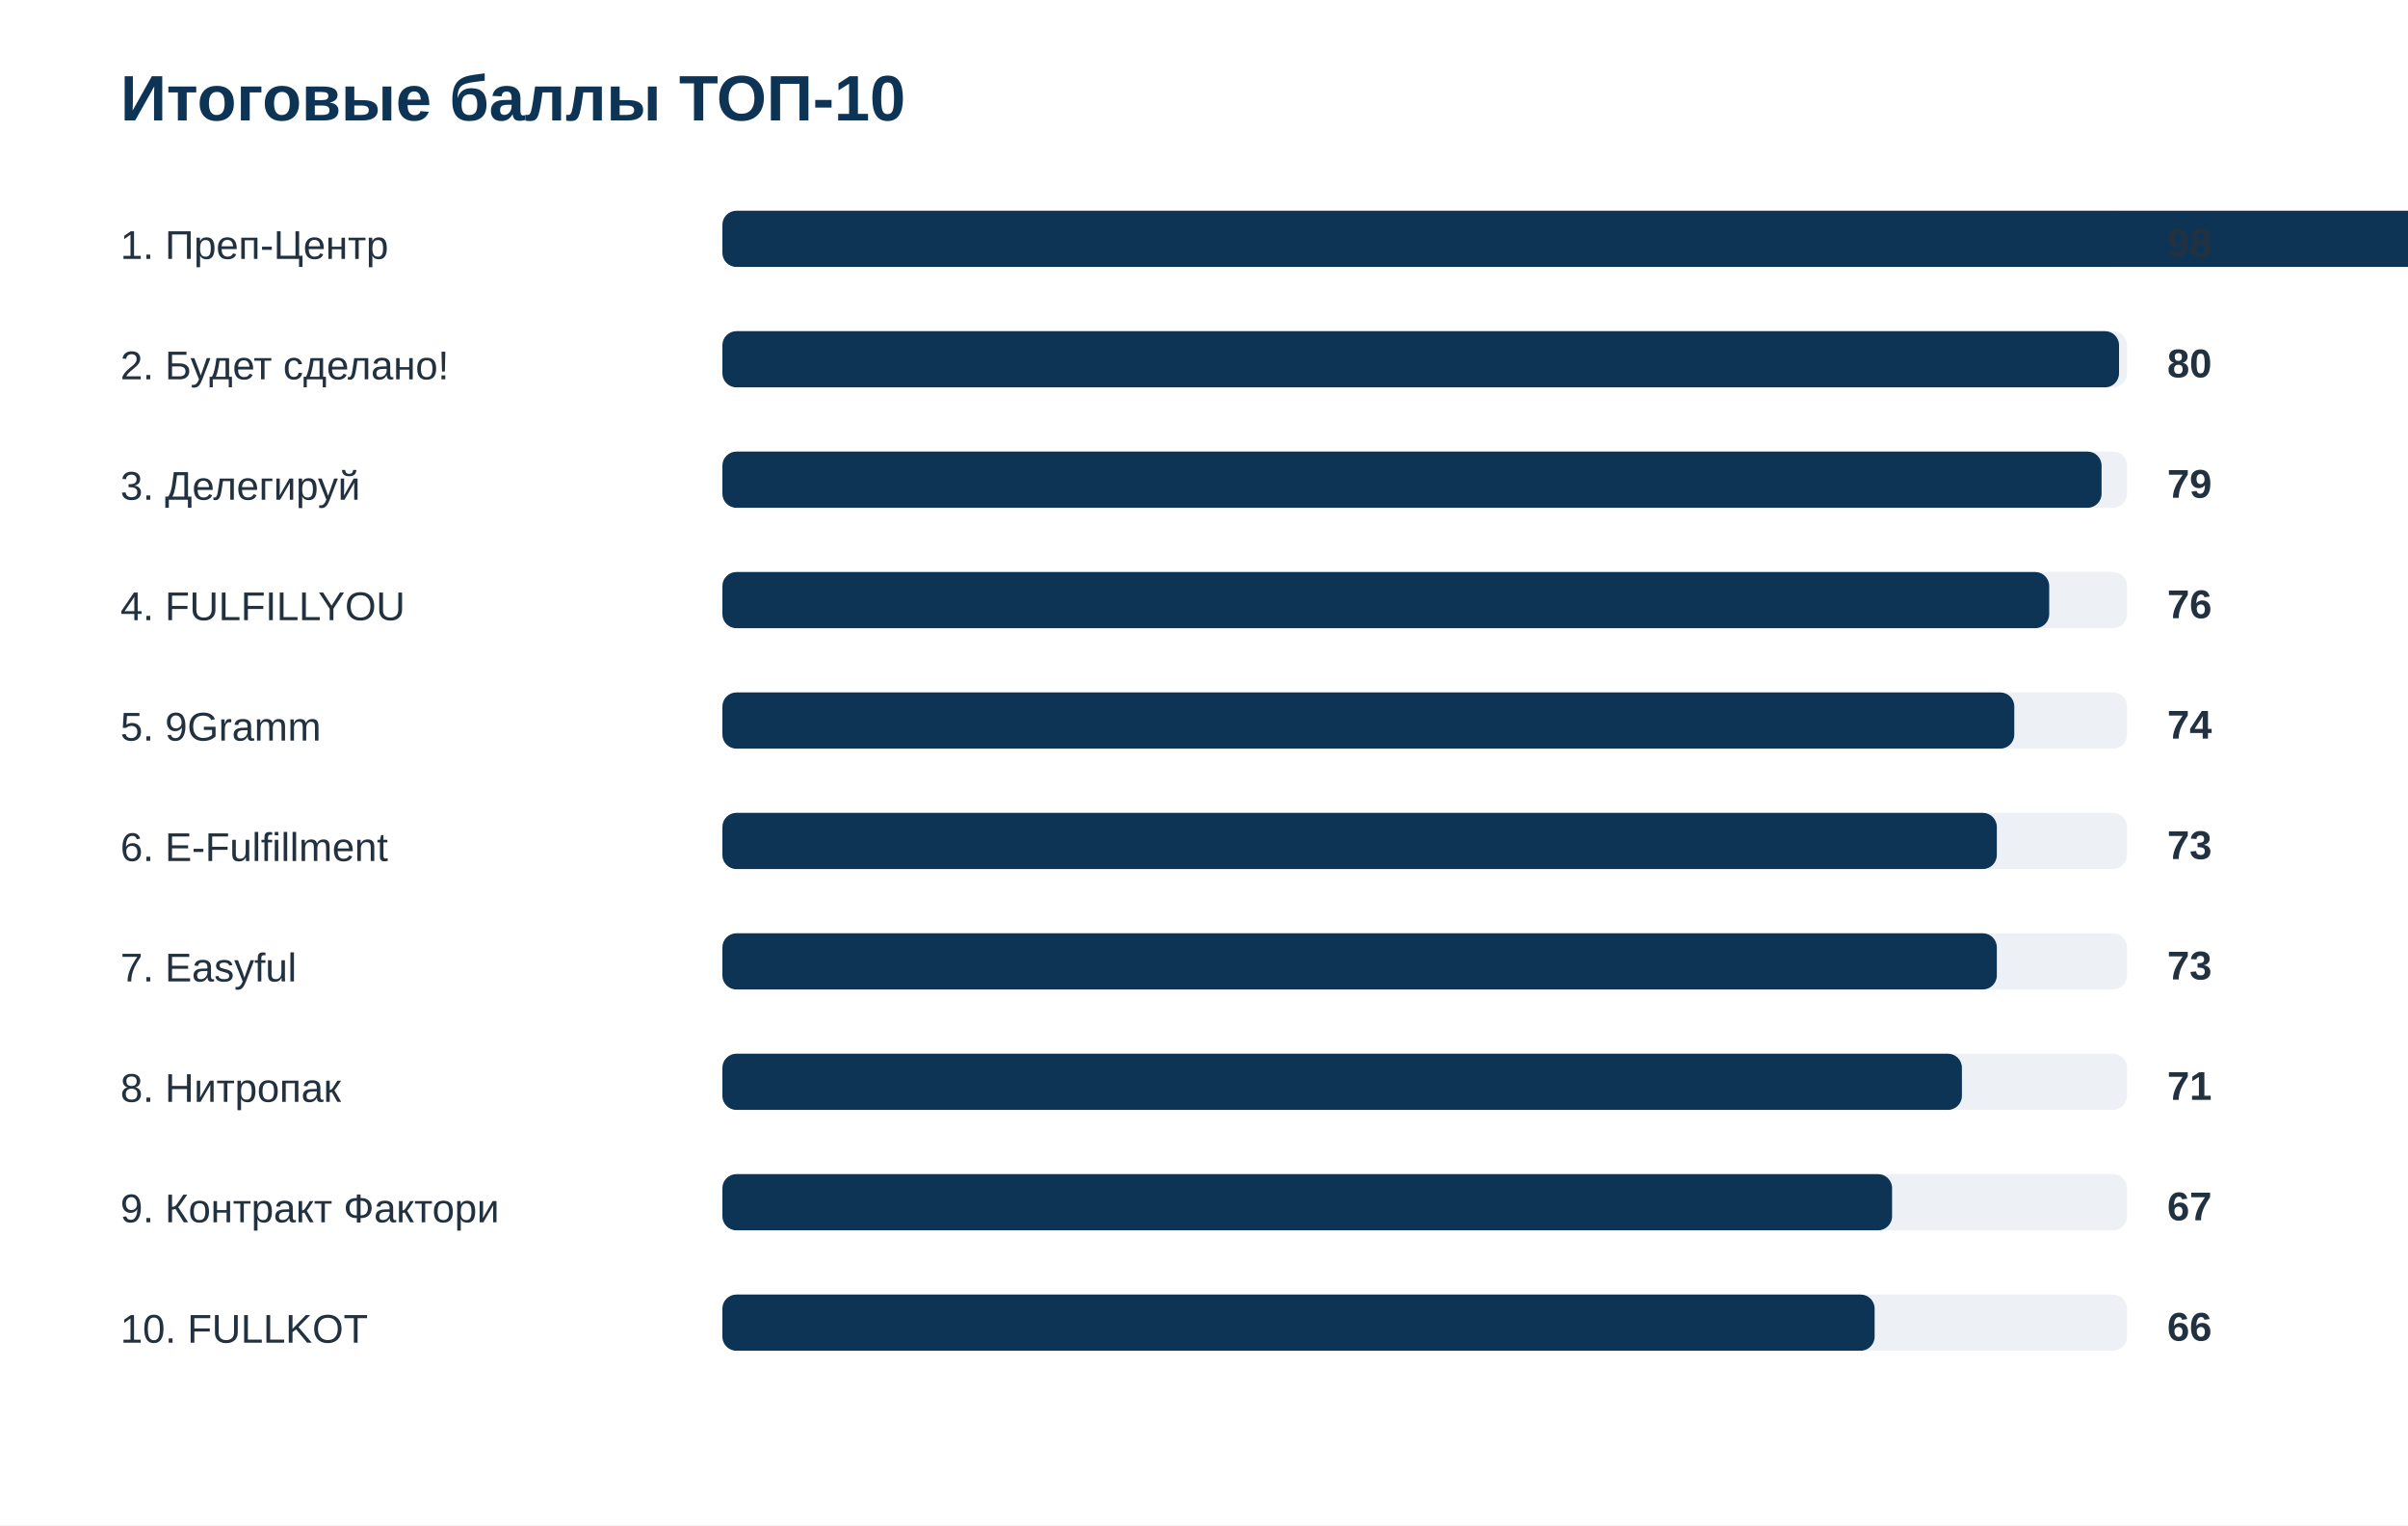
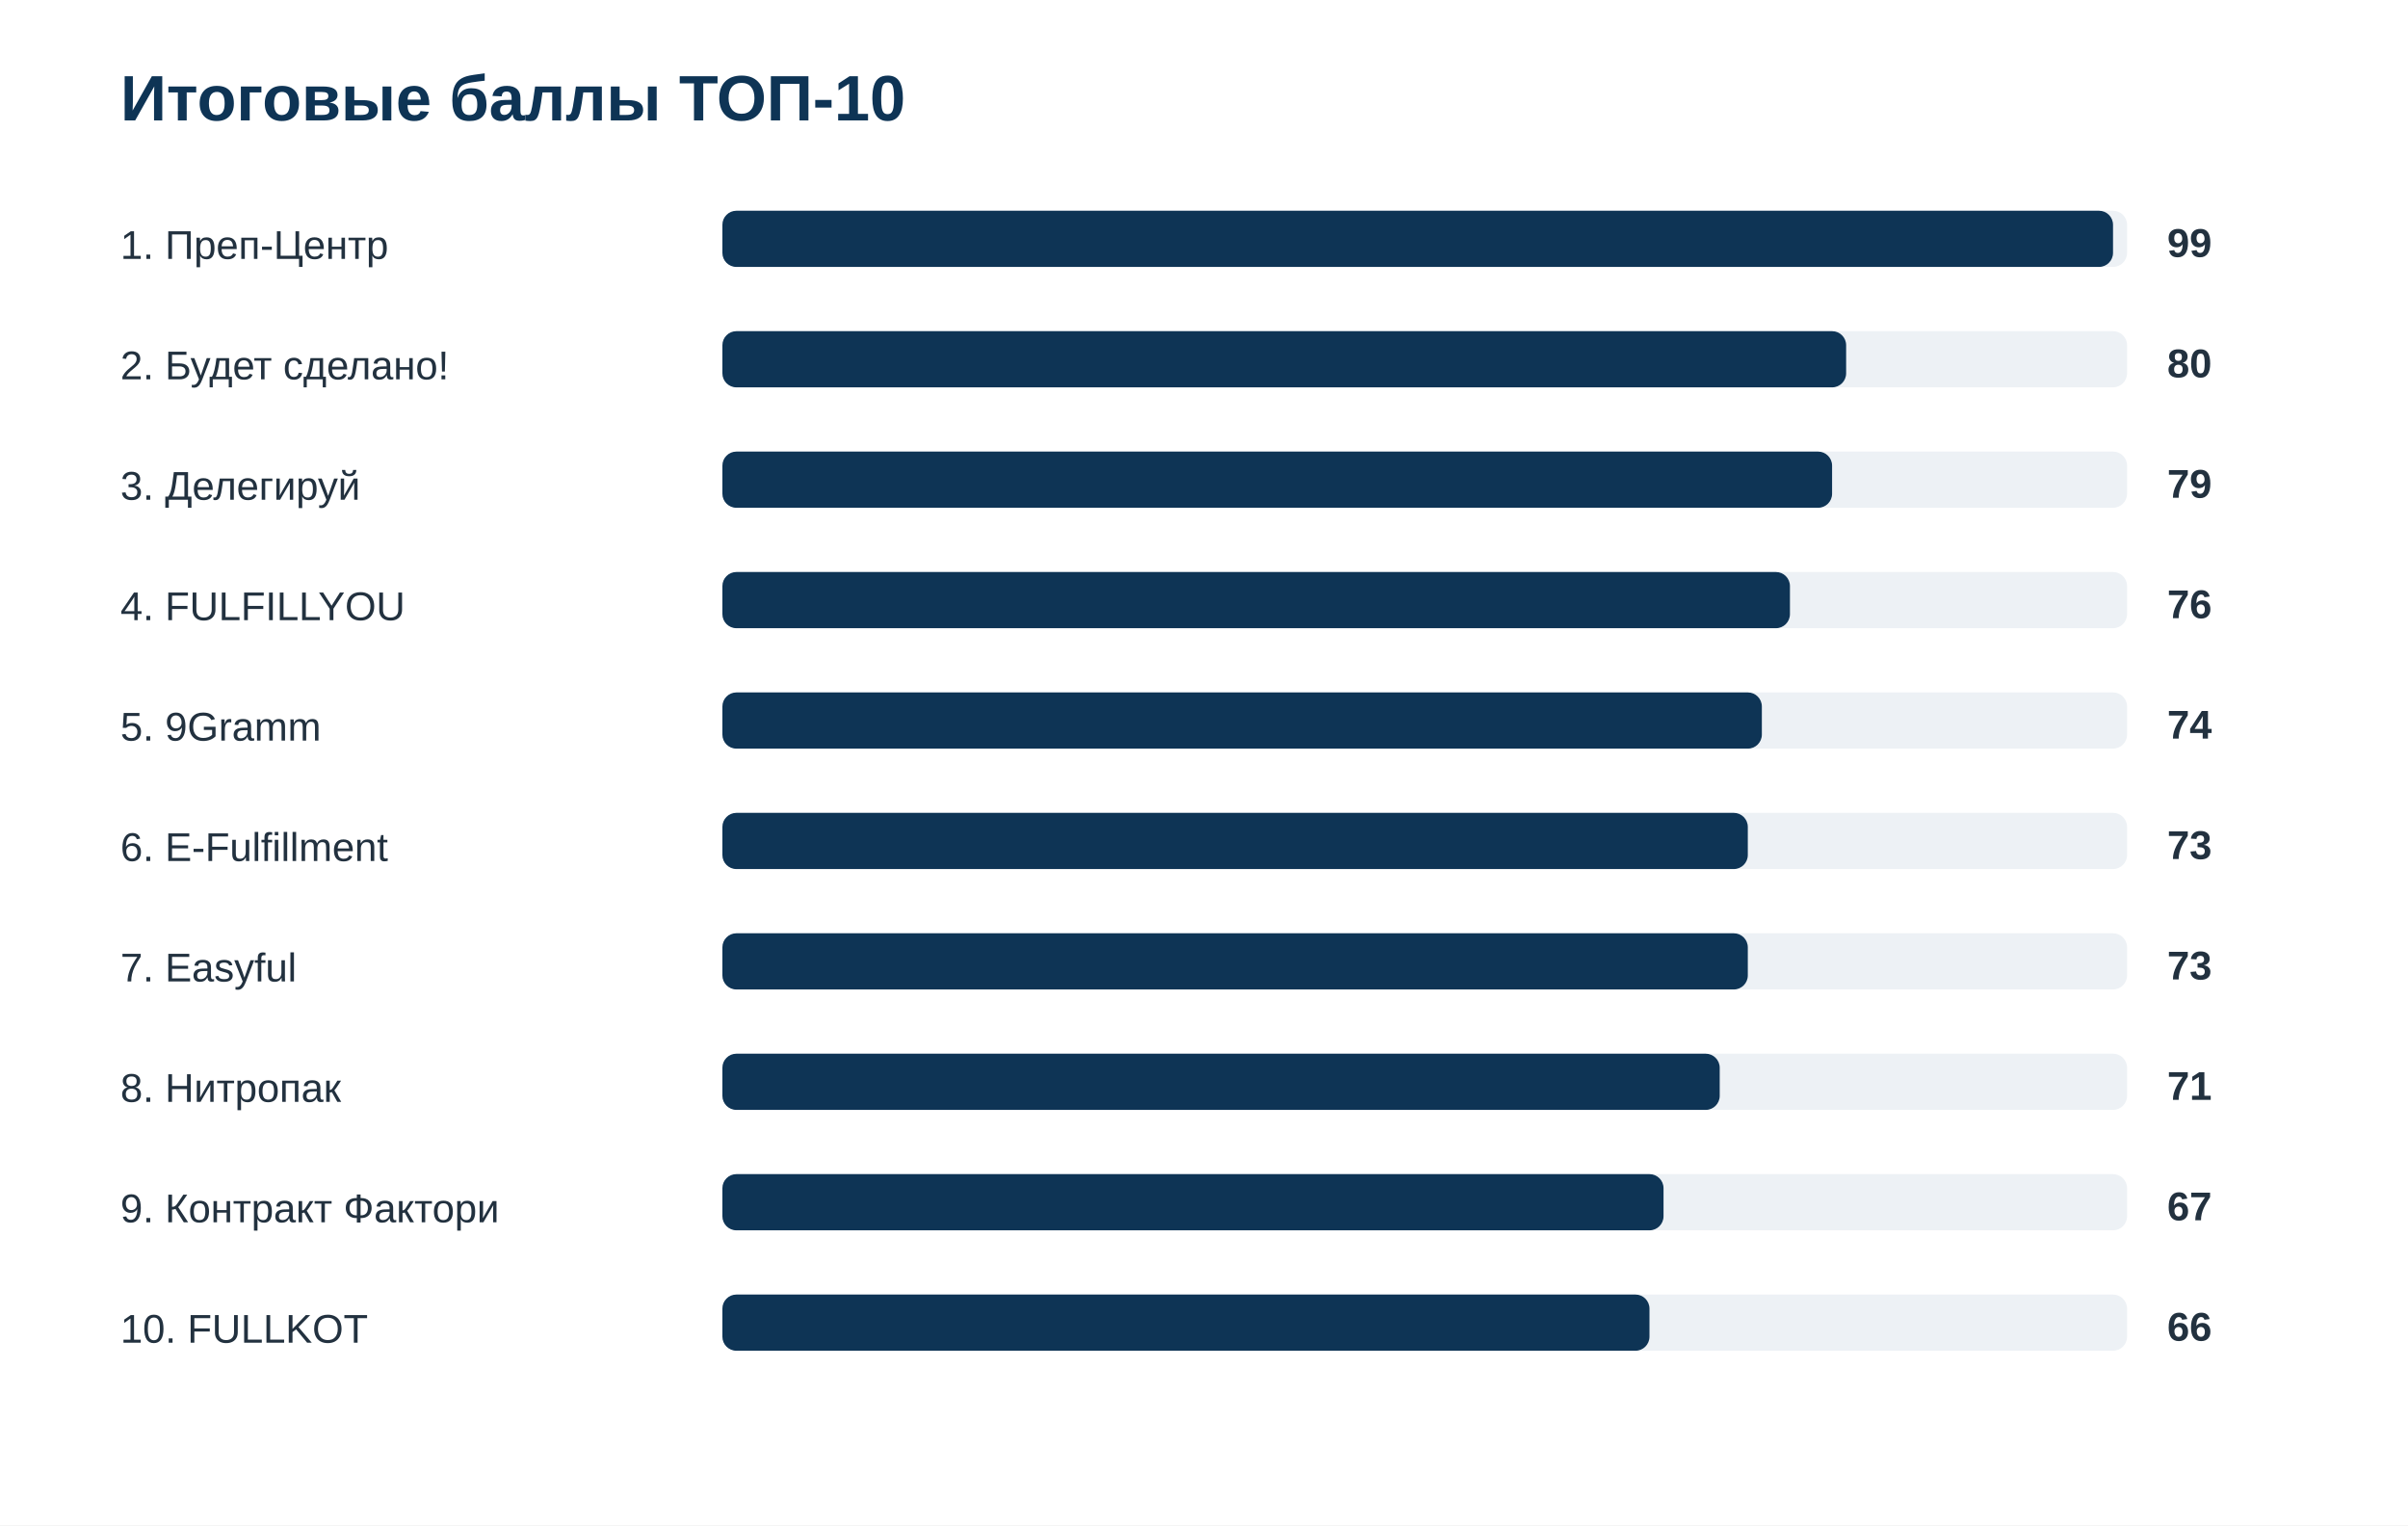
<svg xmlns="http://www.w3.org/2000/svg" width="1200" height="760" viewBox="0 0 1200 760" role="img">
  <rect width="1200" height="760" fill="#ffffff" />
  <text x="60" y="60" font-family="Arial,sans-serif" font-size="32" font-weight="700" fill="#0e3455">Итоговые баллы ТОП-10</text>
  <text x="60" y="129" font-family="Arial,sans-serif" font-size="20" fill="#22313f">1. Преп-Центр</text>
  <rect x="360" y="105" width="700" height="28" rx="7" fill="#edf1f5" />
-   <rect x="360" y="105" width="852.6" height="28" rx="7" fill="#0e3455" />
-   <text x="1080" y="128" font-family="Arial,sans-serif" font-size="20" font-weight="700" fill="#22313f">98</text>
+   <rect x="360" y="105" width="693" height="28" rx="7" fill="#0e3455" />
+   <text x="1080" y="128" font-family="Arial,sans-serif" font-size="20" font-weight="700" fill="#22313f">99</text>
  <text x="60" y="189" font-family="Arial,sans-serif" font-size="20" fill="#22313f">2. Будет сделано!</text>
  <rect x="360" y="165" width="700" height="28" rx="7" fill="#edf1f5" />
-   <rect x="360" y="165" width="696" height="28" rx="7" fill="#0e3455" />
+   <rect x="360" y="165" width="560" height="28" rx="7" fill="#0e3455" />
  <text x="1080" y="188" font-family="Arial,sans-serif" font-size="20" font-weight="700" fill="#22313f">80</text>
  <text x="60" y="249" font-family="Arial,sans-serif" font-size="20" fill="#22313f">3. Делегируй</text>
  <rect x="360" y="225" width="700" height="28" rx="7" fill="#edf1f5" />
-   <rect x="360" y="225" width="687.3" height="28" rx="7" fill="#0e3455" />
+   <rect x="360" y="225" width="553" height="28" rx="7" fill="#0e3455" />
  <text x="1080" y="248" font-family="Arial,sans-serif" font-size="20" font-weight="700" fill="#22313f">79</text>
  <text x="60" y="309" font-family="Arial,sans-serif" font-size="20" fill="#22313f">4. FULFILLYOU</text>
  <rect x="360" y="285" width="700" height="28" rx="7" fill="#edf1f5" />
-   <rect x="360" y="285" width="661.2" height="28" rx="7" fill="#0e3455" />
+   <rect x="360" y="285" width="532" height="28" rx="7" fill="#0e3455" />
  <text x="1080" y="308" font-family="Arial,sans-serif" font-size="20" font-weight="700" fill="#22313f">76</text>
  <text x="60" y="369" font-family="Arial,sans-serif" font-size="20" fill="#22313f">5. 9Gramm</text>
  <rect x="360" y="345" width="700" height="28" rx="7" fill="#edf1f5" />
-   <rect x="360" y="345" width="643.8" height="28" rx="7" fill="#0e3455" />
+   <rect x="360" y="345" width="518" height="28" rx="7" fill="#0e3455" />
  <text x="1080" y="368" font-family="Arial,sans-serif" font-size="20" font-weight="700" fill="#22313f">74</text>
  <text x="60" y="429" font-family="Arial,sans-serif" font-size="20" fill="#22313f">6. E-Fulfillment</text>
  <rect x="360" y="405" width="700" height="28" rx="7" fill="#edf1f5" />
-   <rect x="360" y="405" width="635.1" height="28" rx="7" fill="#0e3455" />
+   <rect x="360" y="405" width="511" height="28" rx="7" fill="#0e3455" />
  <text x="1080" y="428" font-family="Arial,sans-serif" font-size="20" font-weight="700" fill="#22313f">73</text>
  <text x="60" y="489" font-family="Arial,sans-serif" font-size="20" fill="#22313f">7. Easyful</text>
  <rect x="360" y="465" width="700" height="28" rx="7" fill="#edf1f5" />
-   <rect x="360" y="465" width="635.1" height="28" rx="7" fill="#0e3455" />
+   <rect x="360" y="465" width="511" height="28" rx="7" fill="#0e3455" />
  <text x="1080" y="488" font-family="Arial,sans-serif" font-size="20" font-weight="700" fill="#22313f">73</text>
  <text x="60" y="549" font-family="Arial,sans-serif" font-size="20" fill="#22313f">8. Нитропак</text>
  <rect x="360" y="525" width="700" height="28" rx="7" fill="#edf1f5" />
-   <rect x="360" y="525" width="617.7" height="28" rx="7" fill="#0e3455" />
+   <rect x="360" y="525" width="497" height="28" rx="7" fill="#0e3455" />
  <text x="1080" y="548" font-family="Arial,sans-serif" font-size="20" font-weight="700" fill="#22313f">71</text>
  <text x="60" y="609" font-family="Arial,sans-serif" font-size="20" fill="#22313f">9. Контракт Фактори</text>
  <rect x="360" y="585" width="700" height="28" rx="7" fill="#edf1f5" />
-   <rect x="360" y="585" width="582.9" height="28" rx="7" fill="#0e3455" />
+   <rect x="360" y="585" width="469" height="28" rx="7" fill="#0e3455" />
  <text x="1080" y="608" font-family="Arial,sans-serif" font-size="20" font-weight="700" fill="#22313f">67</text>
  <text x="60" y="669" font-family="Arial,sans-serif" font-size="20" fill="#22313f">10. FULLKOT</text>
  <rect x="360" y="645" width="700" height="28" rx="7" fill="#edf1f5" />
-   <rect x="360" y="645" width="574.2" height="28" rx="7" fill="#0e3455" />
+   <rect x="360" y="645" width="462" height="28" rx="7" fill="#0e3455" />
  <text x="1080" y="668" font-family="Arial,sans-serif" font-size="20" font-weight="700" fill="#22313f">66</text>
</svg>
